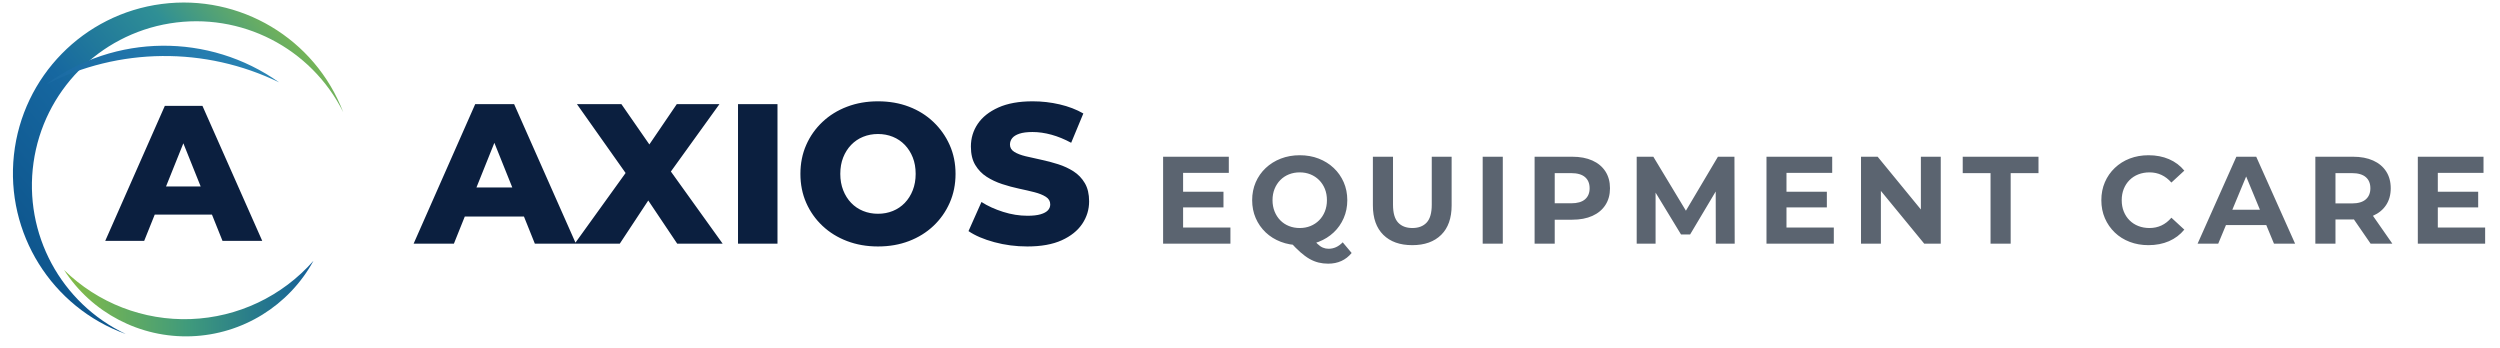
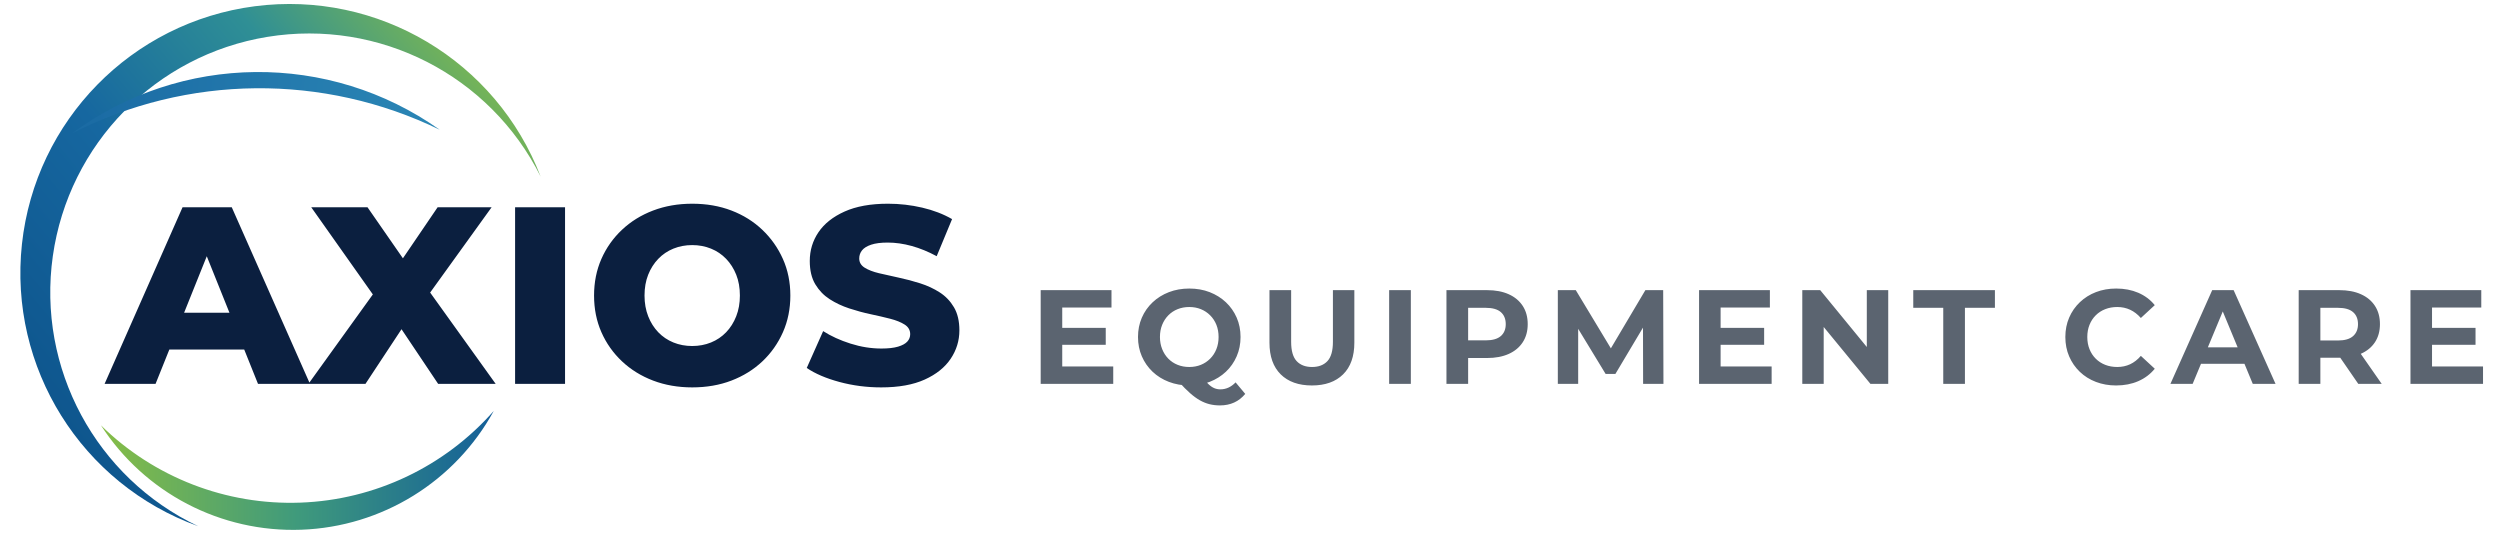
- <svg xmlns="http://www.w3.org/2000/svg" viewBox="56 26 2185.34 304" role="img" aria-label="Axios Equipment Care">
+ <svg xmlns="http://www.w3.org/2000/svg" viewBox="56 26 1387.237 304" role="img" aria-label="Axios Equipment Care">
  <defs>
-     <linearGradient id="mga" x1="68" y1="310" x2="356" y2="70" gradientUnits="userSpaceOnUse">
+     <linearGradient id="hga" x1="68" y1="310" x2="356" y2="70" gradientUnits="userSpaceOnUse">
      <stop offset="0" stop-color="#0b4f86" />
      <stop offset="0.45" stop-color="#1667a0" />
      <stop offset="0.72" stop-color="#2f8f95" />
      <stop offset="1" stop-color="#8cc043" />
    </linearGradient>
-     <linearGradient id="mgb" x1="96" y1="80" x2="300" y2="96" gradientUnits="userSpaceOnUse">
+     <linearGradient id="hgb" x1="96" y1="80" x2="300" y2="96" gradientUnits="userSpaceOnUse">
      <stop offset="0" stop-color="#1a6aa3" />
      <stop offset="1" stop-color="#2b86b5" />
    </linearGradient>
-     <linearGradient id="mgc" x1="112" y1="290" x2="330" y2="290" gradientUnits="userSpaceOnUse">
+     <linearGradient id="hgc" x1="112" y1="290" x2="330" y2="290" gradientUnits="userSpaceOnUse">
      <stop offset="0" stop-color="#86bd46" />
      <stop offset="0.5" stop-color="#3f9a7c" />
      <stop offset="1" stop-color="#145f99" />
    </linearGradient>
  </defs>
-   <path d="M166.00 318.00 A149.31 149.31 0 1 1 356.00 124.00 A143.63 143.63 0 1 0 166.00 318.00Z" fill="url(#mga)" />
-   <path d="M96.00 100.00 A174.04 174.04 0 0 1 300.00 98.00 A228.57 228.57 0 0 0 96.00 100.00Z" fill="url(#mgb)" />
-   <path d="M112.00 262.00 A126.96 126.96 0 0 0 330.00 254.00 A150.20 150.20 0 0 1 112.00 262.00Z" fill="url(#mgc)" />
-   <path d="M-2.36 0 49.73 -118H82.6L134.86 0H100.13L59.34 -101.65H72.49L31.69 0ZM26.13 -22.93 34.73 -47.54H92.38L100.97 -22.93Z" transform="translate(150.36 236.53)" fill="#0b1f3f" />
-   <path d="M-2.44 0 51.41 -122H85.4L139.43 0H103.53L61.35 -105.09H74.94L32.77 0ZM27.01 -23.7 35.9 -49.15H95.51L104.4 -23.7Z M138.38 0 191.71 -74.07 191.54 -49.5 140.3 -122H179.17L211.93 -74.77L195.37 -74.59L227.62 -122H264.91L213.67 -50.89V-75.29L267.7 0H227.97L194.68 -49.67H210.54L177.77 0Z M281.12 0V-122H315.63V0Z M403.47 2.44Q388.83 2.44 376.46 -2.27Q364.08 -6.97 354.93 -15.6Q345.78 -24.23 340.73 -35.73Q335.67 -47.23 335.67 -61Q335.67 -74.77 340.73 -86.27Q345.78 -97.77 354.93 -106.4Q364.08 -115.03 376.46 -119.73Q388.83 -124.44 403.47 -124.44Q418.29 -124.44 430.57 -119.73Q442.86 -115.03 451.92 -106.4Q460.99 -97.77 466.13 -86.27Q471.27 -74.77 471.27 -61Q471.27 -47.23 466.13 -35.64Q460.99 -24.05 451.92 -15.51Q442.86 -6.97 430.57 -2.27Q418.29 2.44 403.47 2.44ZM403.47 -26.14Q410.44 -26.14 416.46 -28.58Q422.47 -31.02 426.91 -35.64Q431.36 -40.26 433.88 -46.71Q436.41 -53.16 436.41 -61Q436.41 -69.02 433.88 -75.38Q431.36 -81.74 426.91 -86.36Q422.47 -90.98 416.46 -93.42Q410.44 -95.86 403.47 -95.86Q396.5 -95.86 390.49 -93.42Q384.47 -90.98 380.03 -86.36Q375.59 -81.74 373.06 -75.38Q370.53 -69.02 370.53 -61Q370.53 -53.16 373.06 -46.71Q375.59 -40.26 380.03 -35.64Q384.47 -31.02 390.49 -28.58Q396.5 -26.14 403.47 -26.14Z M534.01 2.44Q519.02 2.44 505.17 -1.31Q491.31 -5.05 482.6 -10.98L493.93 -36.43Q502.12 -31.2 512.84 -27.8Q523.55 -24.4 534.19 -24.4Q541.33 -24.4 545.69 -25.71Q550.05 -27.01 552.05 -29.19Q554.05 -31.37 554.05 -34.33Q554.05 -38.52 550.22 -40.96Q546.39 -43.4 540.29 -44.97Q534.19 -46.53 526.78 -48.1Q519.37 -49.67 511.96 -52.11Q504.56 -54.55 498.46 -58.47Q492.36 -62.39 488.52 -68.76Q484.69 -75.12 484.69 -84.88Q484.69 -95.86 490.7 -104.75Q496.71 -113.63 508.74 -119.04Q520.77 -124.44 538.72 -124.44Q550.74 -124.44 562.33 -121.74Q573.92 -119.04 582.99 -113.81L572.35 -88.19Q563.64 -92.89 555.1 -95.25Q546.56 -97.6 538.54 -97.6Q531.4 -97.6 527.04 -96.12Q522.68 -94.64 520.77 -92.2Q518.85 -89.76 518.85 -86.62Q518.85 -82.61 522.6 -80.26Q526.34 -77.91 532.53 -76.42Q538.72 -74.94 546.12 -73.37Q553.53 -71.81 560.94 -69.45Q568.35 -67.1 574.45 -63.18Q580.55 -59.26 584.29 -52.9Q588.04 -46.53 588.04 -36.95Q588.04 -26.32 582.03 -17.34Q576.01 -8.37 564.08 -2.96Q552.14 2.44 534.01 2.44Z" transform="translate(420.00 239.00)" fill="#0b1f3f" />
-   <path d="M25.19 -45.38H61.78V-31.7H25.19ZM26.49 -14.11H67.86V0H9.01V-76H66.45V-61.89H26.49Z M128.44 1.3Q119.54 1.3 111.88 -1.63Q104.23 -4.56 98.64 -9.88Q93.05 -15.2 89.95 -22.37Q86.86 -29.53 86.86 -38Q86.86 -46.47 89.95 -53.63Q93.05 -60.8 98.69 -66.12Q104.34 -71.44 111.94 -74.37Q119.54 -77.3 128.44 -77.3Q137.45 -77.3 145 -74.37Q152.54 -71.44 158.13 -66.17Q163.73 -60.91 166.87 -53.74Q170.02 -46.58 170.02 -38Q170.02 -29.53 166.87 -22.31Q163.73 -15.09 158.13 -9.83Q152.54 -4.56 145 -1.63Q137.45 1.3 128.44 1.3ZM153.3 17.48Q148.85 17.48 144.89 16.5Q140.93 15.53 137.07 13.35Q133.22 11.18 129.04 7.49Q124.86 3.8 119.97 -1.63L138.43 -6.3Q141.36 -2.28 143.86 0.11Q146.35 2.5 148.69 3.47Q151.02 4.45 153.63 4.45Q160.58 4.45 166.01 -1.19L173.82 8.14Q166.11 17.48 153.3 17.48ZM128.44 -13.68Q133.54 -13.68 137.83 -15.42Q142.12 -17.15 145.38 -20.41Q148.63 -23.67 150.43 -28.17Q152.22 -32.68 152.22 -38Q152.22 -43.43 150.43 -47.88Q148.63 -52.33 145.38 -55.59Q142.12 -58.85 137.83 -60.58Q133.54 -62.32 128.44 -62.32Q123.34 -62.32 118.99 -60.58Q114.65 -58.85 111.45 -55.59Q108.25 -52.33 106.45 -47.88Q104.66 -43.43 104.66 -38Q104.66 -32.68 106.45 -28.17Q108.25 -23.67 111.45 -20.41Q114.65 -17.15 118.99 -15.42Q123.34 -13.68 128.44 -13.68Z M226.81 1.3Q210.63 1.3 201.51 -7.71Q192.39 -16.72 192.39 -33.44V-76H209.98V-34.09Q209.98 -23.23 214.43 -18.46Q218.88 -13.68 226.91 -13.68Q234.95 -13.68 239.4 -18.46Q243.85 -23.23 243.85 -34.09V-76H261.22V-33.44Q261.22 -16.72 252.1 -7.71Q242.98 1.3 226.81 1.3Z M288.37 0V-76H305.95V0Z M333.75 0V-76H366.65Q376.85 -76 384.23 -72.69Q391.62 -69.38 395.63 -63.19Q399.65 -57 399.65 -48.42Q399.65 -39.95 395.63 -33.77Q391.62 -27.58 384.23 -24.27Q376.85 -20.95 366.65 -20.95H343.52L351.34 -28.88V0ZM351.34 -26.93 343.52 -35.29H365.67Q373.81 -35.29 377.83 -38.76Q381.85 -42.23 381.85 -48.42Q381.85 -54.72 377.83 -58.19Q373.81 -61.67 365.67 -61.67H343.52L351.34 -70.03Z M422.99 0V-76H437.54L469.9 -22.37H462.19L494 -76H508.44L508.66 0H492.15L492.05 -50.7H495.09L469.68 -8.03H461.75L435.81 -50.7H439.5V0Z M552.63 -45.38H589.22V-31.7H552.63ZM553.93 -14.11H595.3V0H536.45V-76H593.89V-61.89H553.93Z M619.07 0V-76H633.62L678.46 -21.28H671.41V-76H688.78V0H674.34L629.39 -54.72H636.45V0Z M732.31 0V-61.67H707.99V-76H774.22V-61.67H749.9V0Z M870.31 1.3Q861.51 1.3 853.97 -1.57Q846.42 -4.45 840.89 -9.77Q835.35 -15.09 832.25 -22.26Q829.16 -29.42 829.16 -38Q829.16 -46.58 832.25 -53.74Q835.35 -60.91 840.94 -66.23Q846.53 -71.55 854.02 -74.43Q861.51 -77.3 870.42 -77.3Q880.3 -77.3 888.28 -73.88Q896.26 -70.46 901.69 -63.84L890.39 -53.42Q886.49 -57.87 881.71 -60.09Q876.93 -62.32 871.29 -62.32Q865.97 -62.32 861.51 -60.58Q857.06 -58.85 853.81 -55.59Q850.55 -52.33 848.76 -47.88Q846.97 -43.43 846.97 -38Q846.97 -32.57 848.76 -28.12Q850.55 -23.67 853.81 -20.41Q857.06 -17.15 861.51 -15.42Q865.97 -13.68 871.29 -13.68Q876.93 -13.68 881.71 -15.91Q886.49 -18.13 890.39 -22.69L901.69 -12.27Q896.26 -5.65 888.28 -2.17Q880.3 1.3 870.31 1.3Z M913.3 0 947.18 -76H964.55L998.53 0H980.07L952.28 -67.1H959.23L931.33 0ZM930.24 -16.29 934.91 -29.64H973.99L978.77 -16.29Z M1016.23 0V-76H1049.13Q1059.33 -76 1066.71 -72.69Q1074.1 -69.38 1078.11 -63.19Q1082.13 -57 1082.13 -48.42Q1082.13 -39.95 1078.11 -33.82Q1074.1 -27.69 1066.71 -24.43Q1059.33 -21.17 1049.13 -21.17H1026L1033.82 -28.88V0ZM1064.54 0 1045.54 -27.58H1064.33L1083.54 0ZM1033.82 -26.93 1026 -35.18H1048.15Q1056.29 -35.18 1060.31 -38.71Q1064.33 -42.23 1064.33 -48.42Q1064.33 -54.72 1060.31 -58.19Q1056.29 -61.67 1048.15 -61.67H1026L1033.82 -70.03Z M1121.98 -45.38H1158.57V-31.7H1121.98ZM1123.28 -14.11H1164.65V0H1105.8V-76H1163.23V-61.89H1123.28Z" transform="translate(1063.70 239.00)" fill="#5b6470" />
+   <path d="M166.00 318.00 A149.31 149.31 0 1 1 356.00 124.00 A143.63 143.63 0 1 0 166.00 318.00Z" fill="url(#hga)" />
+   <path d="M96.00 100.00 A174.04 174.04 0 0 1 300.00 98.00 A228.57 228.57 0 0 0 96.00 100.00Z" fill="url(#hgb)" />
+   <path d="M112.00 262.00 A126.96 126.96 0 0 0 330.00 254.00 A150.20 150.20 0 0 1 112.00 262.00Z" fill="url(#hgc)" />
+   <path d="M-1.96 0 41.3 -98H68.6L112 0H83.16L49.28 -84.42H60.2L26.32 0ZM21.7 -19.04 28.84 -39.48H76.72L83.86 -19.04Z M111.16 0 154 -59.5 153.86 -39.76 112.7 -98H143.92L170.24 -60.06L156.94 -59.92L182.84 -98H212.8L171.64 -40.88V-60.48L215.04 0H183.12L156.38 -39.9H169.12L142.8 0Z M225.82 0V-98H253.54V0Z M324.1 1.96Q312.34 1.96 302.4 -1.82Q292.46 -5.6 285.11 -12.53Q277.76 -19.46 273.7 -28.7Q269.64 -37.94 269.64 -49Q269.64 -60.06 273.7 -69.3Q277.76 -78.54 285.11 -85.47Q292.46 -92.4 302.4 -96.18Q312.34 -99.96 324.1 -99.96Q336 -99.96 345.87 -96.18Q355.74 -92.4 363.02 -85.47Q370.3 -78.54 374.43 -69.3Q378.56 -60.06 378.56 -49Q378.56 -37.94 374.43 -28.63Q370.3 -19.32 363.02 -12.46Q355.74 -5.6 345.87 -1.82Q336 1.96 324.1 1.96ZM324.1 -21Q329.7 -21 334.53 -22.96Q339.36 -24.92 342.93 -28.63Q346.5 -32.34 348.53 -37.52Q350.56 -42.7 350.56 -49Q350.56 -55.44 348.53 -60.55Q346.5 -65.66 342.93 -69.37Q339.36 -73.08 334.53 -75.04Q329.7 -77 324.1 -77Q318.5 -77 313.67 -75.04Q308.84 -73.08 305.27 -69.37Q301.7 -65.66 299.67 -60.55Q297.64 -55.44 297.64 -49Q297.64 -42.7 299.67 -37.52Q301.7 -32.34 305.27 -28.63Q308.84 -24.92 313.67 -22.96Q318.5 -21 324.1 -21Z M428.96 1.96Q416.92 1.96 405.79 -1.05Q394.66 -4.06 387.66 -8.82L396.76 -29.26Q403.34 -25.06 411.95 -22.33Q420.56 -19.6 429.1 -19.6Q434.84 -19.6 438.34 -20.65Q441.84 -21.7 443.45 -23.45Q445.06 -25.2 445.06 -27.58Q445.06 -30.94 441.98 -32.9Q438.9 -34.86 434 -36.12Q429.1 -37.38 423.15 -38.64Q417.2 -39.9 411.25 -41.86Q405.3 -43.82 400.4 -46.97Q395.5 -50.12 392.42 -55.23Q389.34 -60.34 389.34 -68.18Q389.34 -77 394.17 -84.14Q399 -91.28 408.66 -95.62Q418.32 -99.96 432.74 -99.96Q442.4 -99.96 451.71 -97.79Q461.02 -95.62 468.3 -91.42L459.76 -70.84Q452.76 -74.62 445.9 -76.51Q439.04 -78.4 432.6 -78.4Q426.86 -78.4 423.36 -77.21Q419.86 -76.02 418.32 -74.06Q416.78 -72.1 416.78 -69.58Q416.78 -66.36 419.79 -64.47Q422.8 -62.58 427.77 -61.39Q432.74 -60.2 438.69 -58.94Q444.64 -57.68 450.59 -55.79Q456.54 -53.9 461.44 -50.75Q466.34 -47.6 469.35 -42.49Q472.36 -37.38 472.36 -29.68Q472.36 -21.14 467.53 -13.93Q462.7 -6.72 453.11 -2.38Q443.52 1.96 428.96 1.96Z" transform="translate(116 239.0)" fill="#0b1f3f" />
+   <path d="M17.23 -31.05H42.27V-21.69H17.23ZM18.13 -9.66H46.43V0H6.17V-52H45.46V-42.34H18.13Z M88.62 0.89Q82.53 0.89 77.29 -1.11Q72.06 -3.12 68.23 -6.76Q64.41 -10.4 62.29 -15.3Q60.17 -20.21 60.17 -26Q60.17 -31.79 62.29 -36.7Q64.41 -41.6 68.27 -45.24Q72.13 -48.88 77.33 -50.89Q82.53 -52.89 88.62 -52.89Q94.79 -52.89 99.95 -50.89Q105.11 -48.88 108.94 -45.28Q112.77 -41.67 114.92 -36.77Q117.07 -31.87 117.07 -26Q117.07 -20.21 114.92 -15.27Q112.77 -10.33 108.94 -6.72Q105.11 -3.12 99.95 -1.11Q94.79 0.89 88.62 0.89ZM105.63 11.96Q102.59 11.96 99.88 11.29Q97.17 10.62 94.53 9.14Q91.89 7.65 89.03 5.13Q86.17 2.6 82.83 -1.11L95.46 -4.31Q97.46 -1.56 99.17 0.07Q100.88 1.71 102.48 2.38Q104.07 3.05 105.86 3.05Q110.61 3.05 114.33 -0.82L119.67 5.57Q114.4 11.96 105.63 11.96ZM88.62 -9.36Q92.11 -9.36 95.05 -10.55Q97.98 -11.74 100.21 -13.97Q102.44 -16.19 103.67 -19.28Q104.89 -22.36 104.89 -26Q104.89 -29.71 103.67 -32.76Q102.44 -35.81 100.21 -38.03Q97.98 -40.26 95.05 -41.45Q92.11 -42.64 88.62 -42.64Q85.13 -42.64 82.16 -41.45Q79.19 -40.26 77 -38.03Q74.81 -35.81 73.58 -32.76Q72.35 -29.71 72.35 -26Q72.35 -22.36 73.58 -19.28Q74.81 -16.19 77 -13.97Q79.19 -11.74 82.16 -10.55Q85.13 -9.36 88.62 -9.36Z M156.67 0.89Q145.6 0.89 139.36 -5.27Q133.12 -11.44 133.12 -22.88V-52H145.15V-23.33Q145.15 -15.9 148.2 -12.63Q151.25 -9.36 156.74 -9.36Q162.24 -9.36 165.29 -12.63Q168.33 -15.9 168.33 -23.33V-52H180.22V-22.88Q180.22 -11.44 173.98 -5.27Q167.74 0.89 156.67 0.89Z M199.53 0V-52H211.57V0Z M231.33 0V-52H253.83Q260.82 -52 265.87 -49.73Q270.92 -47.47 273.67 -43.23Q276.42 -39 276.42 -33.13Q276.42 -27.34 273.67 -23.1Q270.92 -18.87 265.87 -16.6Q260.82 -14.34 253.83 -14.34H238.01L243.36 -19.76V0ZM243.36 -18.42 238.01 -24.14H253.17Q258.74 -24.14 261.49 -26.52Q264.23 -28.9 264.23 -33.13Q264.23 -37.44 261.49 -39.82Q258.74 -42.19 253.17 -42.19H238.01L243.36 -47.91Z M293.13 0V-52H303.09L325.22 -15.3H319.95L341.71 -52H351.59L351.74 0H340.45L340.38 -34.69H342.46L325.07 -5.5H319.65L301.9 -34.69H304.42V0Z M382.57 -31.05H407.61V-21.69H382.57ZM383.46 -9.66H411.77V0H371.5V-52H410.8V-42.34H383.46Z M428.78 0V-52H438.73L469.41 -14.56H464.58V-52H476.47V0H466.59L435.83 -37.44H440.66V0Z M507 0V-42.19H490.36V-52H535.67V-42.19H519.03V0Z M602.9 0.89Q596.89 0.89 591.72 -1.08Q586.56 -3.05 582.77 -6.69Q578.98 -10.33 576.87 -15.23Q574.75 -20.13 574.75 -26Q574.75 -31.87 576.87 -36.77Q578.98 -41.67 582.81 -45.31Q586.63 -48.95 591.76 -50.92Q596.89 -52.89 602.98 -52.89Q609.74 -52.89 615.2 -50.55Q620.66 -48.21 624.37 -43.68L616.65 -36.55Q613.97 -39.59 610.7 -41.12Q607.43 -42.64 603.57 -42.64Q599.93 -42.64 596.89 -41.45Q593.84 -40.26 591.61 -38.03Q589.38 -35.81 588.16 -32.76Q586.93 -29.71 586.93 -26Q586.93 -22.29 588.16 -19.24Q589.38 -16.19 591.61 -13.97Q593.84 -11.74 596.89 -10.55Q599.93 -9.36 603.57 -9.36Q607.43 -9.36 610.7 -10.88Q613.97 -12.41 616.65 -15.53L624.37 -8.39Q620.66 -3.86 615.2 -1.49Q609.74 0.89 602.9 0.89Z M633.06 0 656.24 -52H668.13L691.38 0H678.75L659.73 -45.91H664.49L645.39 0ZM644.65 -11.14 647.85 -20.28H674.59L677.86 -11.14Z M704.23 0V-52H726.74Q733.72 -52 738.77 -49.73Q743.82 -47.47 746.57 -43.23Q749.32 -39 749.32 -33.13Q749.32 -27.34 746.57 -23.14Q743.82 -18.94 738.77 -16.71Q733.72 -14.49 726.74 -14.49H710.91L716.26 -19.76V0ZM737.29 0 724.29 -18.87H737.14L750.29 0ZM716.26 -18.42 710.91 -24.07H726.07Q731.64 -24.07 734.39 -26.48Q737.14 -28.9 737.14 -33.13Q737.14 -37.44 734.39 -39.82Q731.64 -42.19 726.07 -42.19H710.91L716.26 -47.91Z M777.33 -31.05H802.36V-21.69H777.33ZM778.22 -9.66H806.52V0H766.26V-52H805.55V-42.34H778.22Z" transform="translate(627.3 239.0)" fill="#5b6470" />
</svg>
